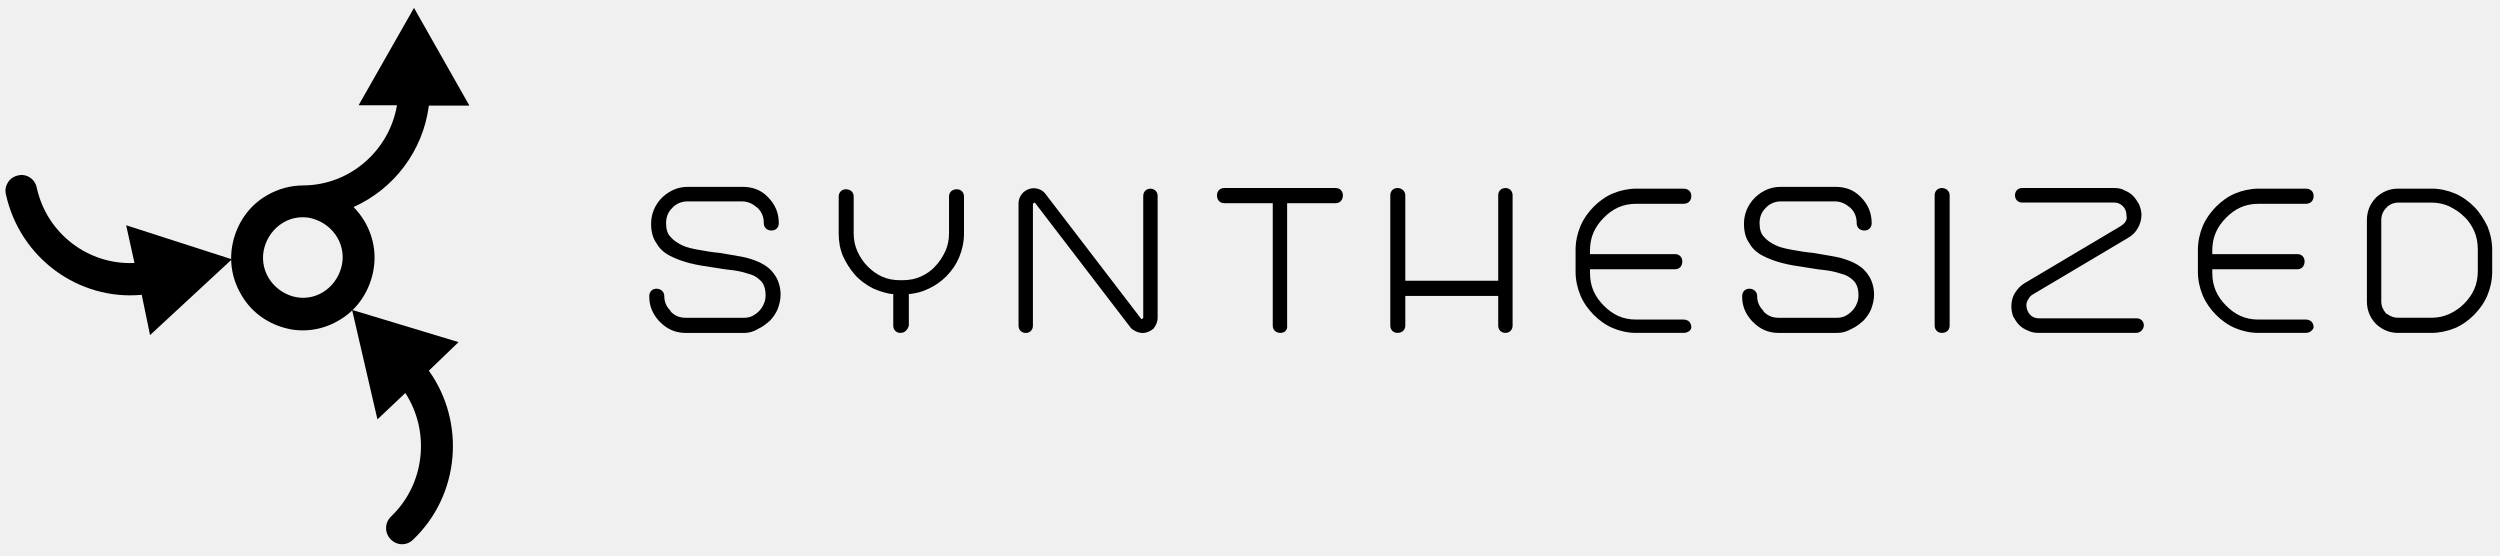
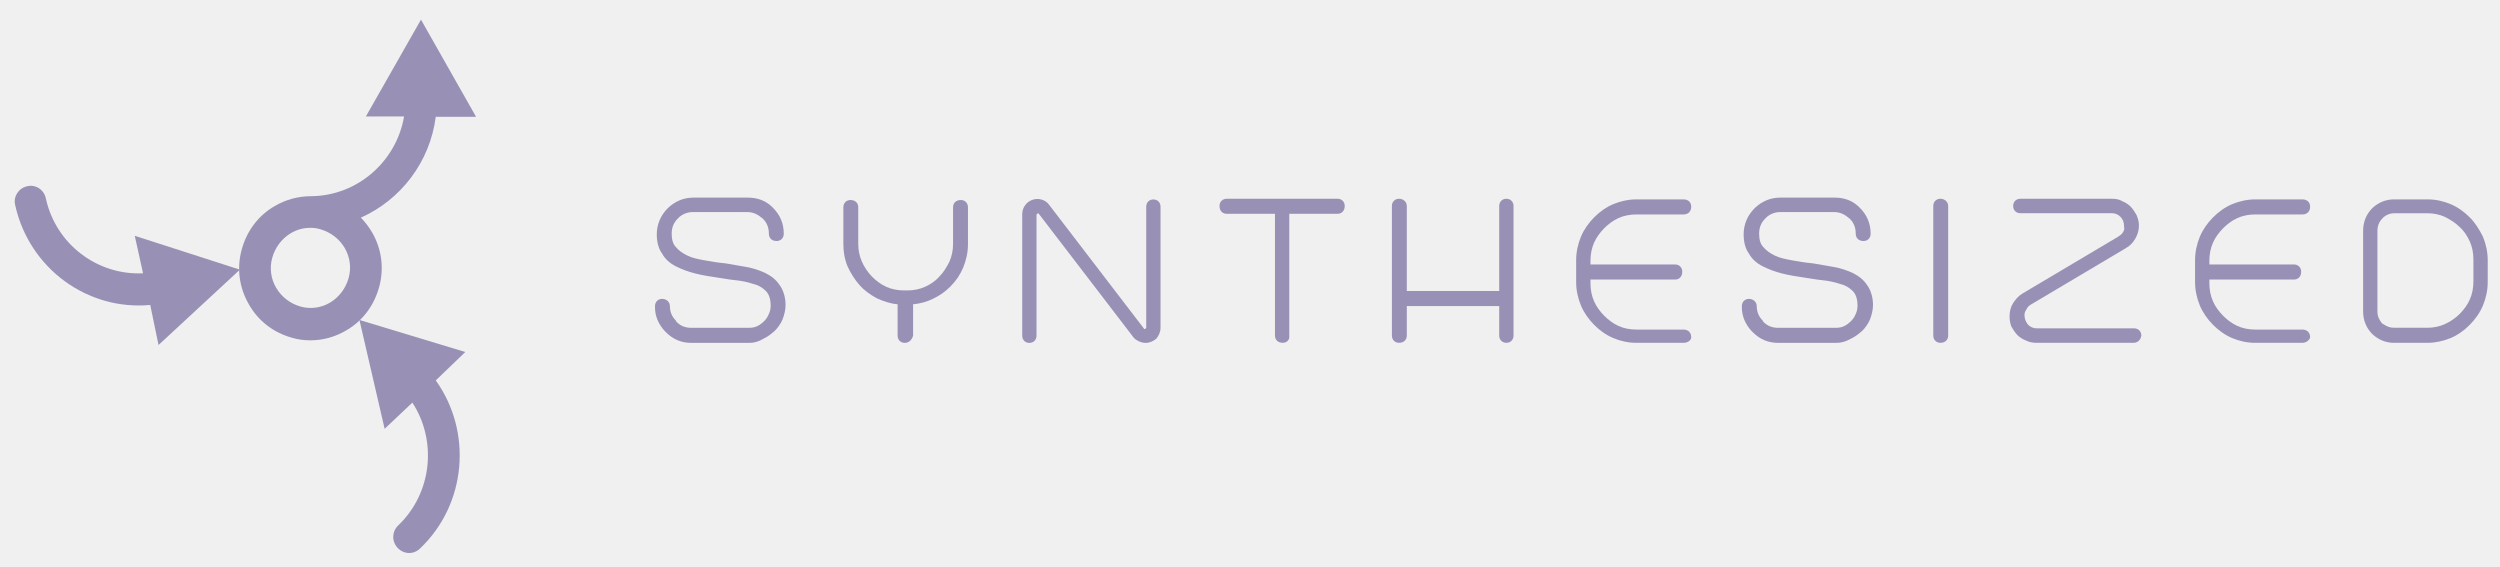
- <svg xmlns="http://www.w3.org/2000/svg" width="270" height="60" viewBox="0 0 270 60" fill="none">
-   <g clip-path="url(#clip0_624_9608)">
-     <path d="M80.355 35.958H74.073C72.973 35.958 72.066 35.566 71.29 34.78C71.29 34.78 71.29 34.78 71.224 34.715L71.16 34.649C70.513 33.928 70.124 33.078 70.124 32.096V31.965C70.124 31.507 70.448 31.18 70.901 31.18C71.355 31.18 71.743 31.507 71.743 31.965C71.743 32.554 71.937 33.078 72.391 33.536L72.455 33.667C72.908 34.125 73.426 34.321 74.073 34.321H80.355C80.678 34.321 81.002 34.256 81.261 34.125C81.52 33.994 81.779 33.798 81.974 33.601C82.168 33.405 82.362 33.143 82.491 32.816C82.62 32.554 82.685 32.227 82.685 31.9C82.685 31.18 82.491 30.656 82.168 30.329C81.779 29.936 81.326 29.674 80.743 29.543C80.16 29.346 79.513 29.216 78.865 29.15C78.153 29.085 77.57 28.954 77.052 28.888C76.146 28.757 75.304 28.627 74.527 28.43C73.75 28.234 73.037 27.972 72.391 27.645C71.743 27.318 71.224 26.86 70.901 26.271C70.513 25.746 70.319 25.026 70.319 24.175C70.319 23.128 70.707 22.146 71.484 21.36L71.549 21.295C72.326 20.575 73.231 20.182 74.268 20.182H80.225C81.261 20.182 82.168 20.51 82.88 21.23L82.945 21.295C83.721 22.081 84.11 22.997 84.11 24.11C84.11 24.568 83.786 24.895 83.333 24.895C82.815 24.895 82.491 24.568 82.491 24.11C82.491 23.456 82.297 22.932 81.844 22.474L81.584 22.277C81.196 21.95 80.678 21.753 80.16 21.753H74.204C73.685 21.753 73.168 21.95 72.779 22.277L72.585 22.474C72.131 22.932 71.937 23.456 71.937 24.11C71.937 24.699 72.066 25.223 72.391 25.55C72.714 25.942 73.102 26.205 73.621 26.467C74.138 26.729 74.786 26.86 75.498 26.99C76.211 27.121 76.987 27.252 77.764 27.318C78.541 27.449 79.319 27.579 80.031 27.71C80.807 27.841 81.52 28.103 82.103 28.365C82.75 28.692 83.268 29.085 83.656 29.674C84.045 30.198 84.304 30.984 84.304 31.834C84.304 32.358 84.175 32.882 83.981 33.405C83.786 33.863 83.462 34.321 83.139 34.649C82.75 34.977 82.362 35.304 81.909 35.5C81.39 35.828 80.872 35.958 80.355 35.958Z" fill="black" />
-     <path d="M97.249 35.955C96.796 35.955 96.472 35.628 96.472 35.17V31.766C95.695 31.7 94.918 31.439 94.206 31.111C93.493 30.719 92.846 30.261 92.328 29.672C91.81 29.082 91.357 28.362 91.033 27.642C90.71 26.857 90.579 26.071 90.579 25.22V21.227C90.579 20.769 90.904 20.441 91.357 20.441C91.875 20.441 92.198 20.769 92.198 21.227V25.22C92.198 25.875 92.328 26.529 92.587 27.118C92.846 27.707 93.234 28.296 93.688 28.755C94.141 29.213 94.659 29.606 95.241 29.868C95.825 30.13 96.472 30.261 97.184 30.261H97.508C98.22 30.261 98.868 30.13 99.451 29.868C100.033 29.606 100.616 29.213 101.004 28.755C101.458 28.296 101.781 27.773 102.105 27.118C102.365 26.529 102.494 25.875 102.494 25.22V21.227C102.494 20.769 102.817 20.441 103.336 20.441C103.789 20.441 104.112 20.769 104.112 21.227V25.22C104.112 26.137 103.918 26.988 103.595 27.773C103.27 28.558 102.817 29.213 102.234 29.802C102.234 29.868 102.17 29.868 102.17 29.868C101.652 30.392 101.004 30.85 100.292 31.177C99.645 31.504 98.868 31.7 98.155 31.766V35.17C98.026 35.628 97.702 35.955 97.249 35.955Z" fill="black" />
-     <path d="M123.405 35.959C123.146 35.959 122.887 35.894 122.629 35.763C122.369 35.632 122.175 35.501 122.046 35.305L111.815 21.951C111.75 21.886 111.75 21.886 111.75 21.886C111.685 21.886 111.685 21.886 111.621 21.951C111.556 22.017 111.556 22.017 111.556 22.017V35.174C111.556 35.632 111.233 35.959 110.779 35.959C110.326 35.959 110.002 35.632 110.002 35.174V22.017C110.002 21.493 110.197 21.1 110.52 20.773C111.039 20.314 111.75 20.183 112.398 20.51C112.657 20.642 112.851 20.838 112.981 21.035L123.211 34.388C123.211 34.388 123.211 34.454 123.275 34.454C123.34 34.454 123.405 34.454 123.405 34.388C123.47 34.323 123.47 34.323 123.47 34.323V21.166C123.47 20.708 123.794 20.379 124.247 20.379C124.7 20.379 125.024 20.708 125.024 21.166V34.323C125.024 34.781 124.83 35.174 124.571 35.501C124.247 35.763 123.859 35.959 123.405 35.959Z" fill="black" />
-     <path d="M138.298 35.951C137.78 35.951 137.457 35.624 137.457 35.166V21.942H132.212C131.759 21.942 131.434 21.615 131.434 21.091C131.434 20.633 131.759 20.306 132.212 20.306H144.255C144.708 20.306 145.032 20.633 145.032 21.091C145.032 21.615 144.708 21.942 144.255 21.942H139.01V35.166C139.075 35.624 138.751 35.951 138.298 35.951Z" fill="black" />
-     <path d="M162.584 35.951C162.132 35.951 161.807 35.624 161.807 35.166V31.958H151.772V35.166C151.772 35.624 151.448 35.951 150.929 35.951C150.477 35.951 150.152 35.624 150.152 35.166V21.091C150.152 20.633 150.477 20.306 150.929 20.306C151.382 20.306 151.772 20.633 151.772 21.091V30.321H161.807V21.091C161.807 20.633 162.132 20.306 162.584 20.306C163.037 20.306 163.361 20.633 163.361 21.091V35.166C163.361 35.624 163.037 35.951 162.584 35.951Z" fill="black" />
-     <path d="M181.818 35.953H176.704C175.798 35.953 174.955 35.757 174.18 35.43C173.402 35.102 172.689 34.579 172.107 33.989C171.524 33.4 171.006 32.68 170.682 31.895C170.358 31.109 170.163 30.259 170.163 29.341V26.985C170.163 26.069 170.358 25.218 170.682 24.432C171.006 23.647 171.524 22.927 172.107 22.338C172.689 21.749 173.402 21.224 174.18 20.897C174.955 20.57 175.862 20.374 176.704 20.374H181.818C182.337 20.374 182.661 20.701 182.661 21.159C182.661 21.683 182.337 22.011 181.818 22.011H176.704C175.992 22.011 175.344 22.142 174.762 22.403C174.18 22.665 173.661 23.058 173.206 23.516C172.755 23.974 172.365 24.498 172.107 25.087C171.848 25.677 171.719 26.331 171.719 27.051V27.444H180.913C181.365 27.444 181.689 27.771 181.689 28.229C181.689 28.752 181.365 29.08 180.913 29.08H171.719V29.472C171.719 30.193 171.848 30.848 172.107 31.437C172.365 32.026 172.755 32.549 173.206 33.007C173.661 33.465 174.18 33.858 174.762 34.121C175.344 34.383 175.992 34.513 176.704 34.513H181.818C182.337 34.513 182.661 34.841 182.661 35.364C182.661 35.626 182.337 35.953 181.818 35.953Z" fill="black" />
-     <path d="M198.386 35.957H192.105C191.004 35.957 190.098 35.565 189.321 34.779C189.321 34.779 189.321 34.779 189.256 34.714L189.192 34.648C188.544 33.928 188.155 33.078 188.155 32.095V31.964C188.155 31.506 188.48 31.179 188.932 31.179C189.385 31.179 189.774 31.506 189.774 31.964C189.774 32.554 189.967 33.078 190.422 33.536L190.486 33.667C190.94 34.125 191.458 34.321 192.105 34.321H198.386C198.709 34.321 199.034 34.256 199.292 34.125C199.551 33.994 199.81 33.798 200.004 33.601C200.199 33.405 200.393 33.143 200.523 32.816C200.652 32.554 200.717 32.227 200.717 31.899C200.717 31.179 200.523 30.655 200.199 30.328C199.81 29.936 199.356 29.674 198.774 29.543C198.191 29.346 197.544 29.216 196.896 29.15C196.184 29.085 195.602 28.954 195.083 28.888C194.177 28.757 193.336 28.627 192.559 28.43C191.781 28.234 191.07 27.971 190.422 27.644C189.774 27.317 189.256 26.859 188.932 26.27C188.544 25.746 188.349 25.026 188.349 24.175C188.349 23.128 188.738 22.146 189.516 21.36L189.579 21.295C190.357 20.575 191.263 20.182 192.3 20.182H198.257C199.292 20.182 200.199 20.51 200.911 21.23L200.976 21.295C201.753 22.08 202.141 22.997 202.141 24.11C202.141 24.568 201.817 24.895 201.364 24.895C200.847 24.895 200.523 24.568 200.523 24.11C200.523 23.455 200.328 22.931 199.875 22.473L199.616 22.277C199.227 21.949 198.709 21.753 198.191 21.753H192.3C191.781 21.753 191.263 21.949 190.875 22.277L190.68 22.473C190.227 22.931 190.033 23.455 190.033 24.11C190.033 24.699 190.162 25.223 190.486 25.55C190.81 25.942 191.198 26.204 191.716 26.466C192.235 26.728 192.882 26.859 193.594 26.99C194.306 27.12 195.083 27.251 195.86 27.317C196.637 27.448 197.414 27.579 198.126 27.709C198.903 27.84 199.616 28.103 200.199 28.365C200.847 28.692 201.364 29.085 201.753 29.674C202.141 30.197 202.399 30.983 202.399 31.833C202.399 32.358 202.27 32.882 202.077 33.405C201.882 33.863 201.558 34.321 201.235 34.648C200.847 34.976 200.457 35.303 200.004 35.499C199.422 35.827 198.969 35.957 198.386 35.957Z" fill="black" />
-     <path d="M209.72 35.951C209.267 35.951 208.943 35.624 208.943 35.166V21.091C208.943 20.633 209.267 20.306 209.72 20.306C210.173 20.306 210.562 20.633 210.562 21.091V35.166C210.562 35.624 210.239 35.951 209.72 35.951Z" fill="black" />
-     <path d="M230.696 35.951H220.142C219.754 35.951 219.366 35.886 218.977 35.689C218.653 35.559 218.329 35.362 218.071 35.1C217.812 34.839 217.618 34.511 217.424 34.183C217.294 33.856 217.228 33.463 217.228 33.071C217.228 32.547 217.359 32.024 217.618 31.631C217.876 31.238 218.2 30.846 218.653 30.584L229.014 24.43C229.209 24.299 229.402 24.168 229.531 23.972C229.66 23.776 229.726 23.579 229.662 23.317C229.662 22.859 229.531 22.532 229.273 22.27C229.014 22.008 228.69 21.877 228.366 21.877H218.395C217.941 21.877 217.618 21.55 217.618 21.091C217.618 20.633 217.941 20.306 218.395 20.306H228.366C228.754 20.306 229.143 20.372 229.466 20.568C229.791 20.699 230.114 20.895 230.374 21.157C230.632 21.419 230.827 21.746 231.021 22.074C231.151 22.401 231.28 22.794 231.28 23.187C231.28 23.71 231.151 24.168 230.891 24.627C230.632 25.085 230.308 25.412 229.855 25.674L219.496 31.827C219.301 31.958 219.172 32.089 219.042 32.351C218.912 32.547 218.848 32.743 218.848 32.94C218.848 33.333 218.977 33.66 219.237 33.987C219.496 34.249 219.82 34.38 220.207 34.38H230.761C231.215 34.38 231.539 34.708 231.539 35.166C231.475 35.624 231.151 35.951 230.696 35.951Z" fill="black" />
-     <path d="M249.028 35.953H243.912C243.006 35.953 242.165 35.757 241.388 35.43C240.611 35.102 239.899 34.579 239.316 33.989C238.733 33.4 238.215 32.68 237.89 31.895C237.568 31.109 237.373 30.259 237.373 29.341V26.985C237.373 26.069 237.568 25.218 237.89 24.432C238.215 23.647 238.733 22.927 239.316 22.338C239.899 21.749 240.611 21.224 241.388 20.897C242.165 20.57 243.071 20.374 243.912 20.374H249.028C249.545 20.374 249.871 20.701 249.871 21.159C249.871 21.683 249.545 22.011 249.028 22.011H243.912C243.201 22.011 242.553 22.142 241.97 22.403C241.388 22.665 240.869 23.058 240.416 23.516C239.963 23.974 239.574 24.498 239.316 25.087C239.057 25.677 238.927 26.331 238.927 27.051V27.444H248.122C248.575 27.444 248.897 27.771 248.897 28.229C248.897 28.752 248.575 29.08 248.122 29.08H238.927V29.472C238.927 30.193 239.057 30.848 239.316 31.437C239.574 32.026 239.963 32.549 240.416 33.007C240.869 33.465 241.388 33.858 241.97 34.121C242.553 34.383 243.201 34.513 243.912 34.513H249.028C249.545 34.513 249.871 34.841 249.871 35.364C249.805 35.626 249.481 35.953 249.028 35.953Z" fill="black" />
-     <path d="M262.618 35.953H258.991C258.086 35.953 257.308 35.626 256.661 35.037L256.596 34.972C255.948 34.317 255.625 33.465 255.625 32.549V23.778C255.625 22.861 255.948 22.011 256.596 21.355L256.661 21.29C257.308 20.701 258.086 20.374 258.991 20.374H262.618C263.524 20.374 264.365 20.57 265.142 20.897C265.92 21.224 266.633 21.749 267.215 22.338C267.798 22.927 268.251 23.647 268.64 24.432C268.963 25.218 269.157 26.069 269.157 26.985V29.341C269.157 30.259 268.963 31.109 268.64 31.895C268.315 32.68 267.798 33.4 267.215 33.989C266.633 34.579 265.92 35.102 265.142 35.43C264.365 35.757 263.459 35.953 262.618 35.953ZM257.826 33.923C258.215 34.186 258.538 34.317 258.991 34.317H262.618C263.264 34.317 263.912 34.186 264.495 33.923C265.079 33.662 265.661 33.269 266.114 32.811C266.567 32.353 266.955 31.829 267.215 31.24C267.474 30.651 267.603 29.997 267.603 29.276V26.92C267.603 26.2 267.474 25.545 267.215 24.956C266.955 24.367 266.567 23.778 266.114 23.385C265.661 22.927 265.142 22.6 264.495 22.272C263.912 22.011 263.264 21.88 262.618 21.88H258.991C258.603 21.88 258.215 22.011 257.891 22.272C257.891 22.272 257.826 22.272 257.826 22.338L257.697 22.469C257.373 22.796 257.178 23.254 257.178 23.778V32.549C257.178 33.073 257.373 33.465 257.697 33.858L257.826 33.923Z" fill="black" />
-     <path d="M44.712 0.852L38.729 11.368H42.874C42.053 16.231 37.83 19.986 32.785 20.026C31.417 20.026 30.048 20.382 28.836 21.093C27.037 22.121 25.786 23.822 25.238 25.837C24.691 27.854 24.964 29.949 26.02 31.768C27.037 33.586 28.718 34.851 30.713 35.405C31.378 35.603 32.042 35.681 32.707 35.681C34.037 35.681 35.366 35.326 36.578 34.614C38.377 33.586 39.629 31.886 40.176 29.87C40.724 27.854 40.45 25.759 39.394 23.939C39.042 23.347 38.651 22.833 38.182 22.358C42.522 20.421 45.691 16.309 46.316 11.407H50.696L44.712 0.852ZM33.802 23.624C34.897 23.939 35.835 24.651 36.422 25.64C37.009 26.628 37.165 27.814 36.852 28.921C36.539 30.029 35.835 30.977 34.858 31.57C33.88 32.163 32.707 32.321 31.612 32.005C30.517 31.688 29.579 30.977 28.992 29.988C28.406 29.001 28.249 27.814 28.562 26.707C28.875 25.6 29.579 24.651 30.556 24.058C31.221 23.663 31.925 23.466 32.668 23.466C32.668 23.466 32.668 23.466 32.707 23.466C32.707 23.466 32.707 23.466 32.746 23.466C33.059 23.466 33.45 23.505 33.802 23.624Z" fill="black" />
-     <path d="M49.523 36.95L38.026 33.471L40.763 45.291L43.775 42.445C46.473 46.596 45.925 52.249 42.249 55.768C41.546 56.439 41.506 57.508 42.171 58.219C42.836 58.931 43.892 58.97 44.596 58.298C49.679 53.475 50.305 45.608 46.316 40.033L49.523 36.95Z" fill="black" />
-     <path d="M16.206 36.189L25.044 28.005L13.625 24.328L14.524 28.401C9.597 28.638 5.061 25.278 3.966 20.257C3.77 19.307 2.832 18.715 1.932 18.952C0.994 19.149 0.407 20.099 0.642 21.008C2.167 27.887 8.502 32.472 15.306 31.84L16.206 36.189Z" fill="black" />
+ <svg xmlns="http://www.w3.org/2000/svg" width="181" height="41" viewBox="0 0 181 41" fill="none">
+   <g clip-path="url(#clip0_1522_77144)">
+     <path d="M54.242 24.825H50.055C49.321 24.825 48.717 24.563 48.199 24.04C48.199 24.04 48.199 24.04 48.155 23.996L48.113 23.952C47.681 23.472 47.422 22.905 47.422 22.25V22.163C47.422 21.857 47.637 21.639 47.94 21.639C48.242 21.639 48.501 21.857 48.501 22.163C48.501 22.555 48.63 22.905 48.933 23.21L48.975 23.297C49.278 23.603 49.623 23.734 50.055 23.734H54.242C54.458 23.734 54.673 23.69 54.846 23.603C55.019 23.515 55.192 23.384 55.321 23.254C55.451 23.123 55.58 22.948 55.666 22.73C55.753 22.555 55.796 22.337 55.796 22.119C55.796 21.639 55.666 21.29 55.451 21.072C55.192 20.81 54.89 20.635 54.501 20.548C54.112 20.417 53.681 20.33 53.249 20.286C52.774 20.243 52.386 20.155 52.041 20.112C51.436 20.024 50.875 19.937 50.357 19.806C49.839 19.675 49.364 19.501 48.933 19.283C48.501 19.064 48.155 18.759 47.94 18.366C47.681 18.017 47.551 17.537 47.551 16.97C47.551 16.272 47.81 15.617 48.328 15.093L48.371 15.049C48.889 14.569 49.493 14.308 50.184 14.308H54.156C54.846 14.308 55.451 14.526 55.925 15.006L55.969 15.049C56.487 15.573 56.745 16.184 56.745 16.926C56.745 17.231 56.53 17.45 56.228 17.45C55.882 17.45 55.666 17.231 55.666 16.926C55.666 16.49 55.537 16.141 55.235 15.835L55.062 15.704C54.803 15.486 54.458 15.355 54.112 15.355H50.141C49.796 15.355 49.451 15.486 49.192 15.704L49.062 15.835C48.76 16.141 48.63 16.49 48.63 16.926C48.63 17.319 48.717 17.668 48.933 17.886C49.148 18.148 49.407 18.323 49.753 18.497C50.098 18.672 50.53 18.759 51.004 18.846C51.48 18.934 51.997 19.021 52.515 19.064C53.033 19.152 53.551 19.239 54.026 19.326C54.544 19.414 55.019 19.588 55.407 19.763C55.839 19.981 56.184 20.243 56.443 20.635C56.702 20.985 56.875 21.508 56.875 22.076C56.875 22.425 56.789 22.774 56.659 23.123C56.53 23.428 56.314 23.734 56.098 23.952C55.839 24.17 55.58 24.389 55.278 24.52C54.932 24.738 54.587 24.825 54.242 24.825Z" fill="#9991B5" />
+     <path d="M65.505 24.823C65.203 24.823 64.987 24.605 64.987 24.3V22.03C64.469 21.987 63.951 21.812 63.476 21.594C63.001 21.332 62.569 21.027 62.224 20.634C61.879 20.241 61.577 19.761 61.361 19.281C61.145 18.757 61.059 18.234 61.059 17.667V15.005C61.059 14.699 61.275 14.48 61.577 14.48C61.922 14.48 62.138 14.699 62.138 15.005V17.667C62.138 18.103 62.224 18.539 62.397 18.932C62.569 19.325 62.828 19.717 63.131 20.023C63.433 20.329 63.778 20.59 64.166 20.765C64.555 20.939 64.987 21.027 65.462 21.027H65.677C66.153 21.027 66.584 20.939 66.973 20.765C67.361 20.59 67.749 20.329 68.008 20.023C68.311 19.717 68.526 19.368 68.743 18.932C68.915 18.539 69.001 18.103 69.001 17.667V15.005C69.001 14.699 69.217 14.48 69.563 14.48C69.865 14.48 70.081 14.699 70.081 15.005V17.667C70.081 18.277 69.951 18.845 69.736 19.368C69.519 19.892 69.217 20.329 68.829 20.721C68.829 20.765 68.786 20.765 68.786 20.765C68.44 21.114 68.008 21.419 67.534 21.638C67.102 21.856 66.584 21.987 66.109 22.03V24.3C66.023 24.605 65.807 24.823 65.505 24.823Z" fill="#9991B5" />
+     <path d="M82.943 24.826C82.77 24.826 82.597 24.782 82.425 24.695C82.252 24.608 82.123 24.52 82.037 24.389L75.216 15.487C75.173 15.443 75.173 15.443 75.173 15.443C75.13 15.443 75.13 15.443 75.087 15.487C75.044 15.53 75.044 15.53 75.044 15.53V24.302C75.044 24.608 74.828 24.826 74.526 24.826C74.223 24.826 74.008 24.608 74.008 24.302V15.53C74.008 15.181 74.137 14.92 74.353 14.701C74.698 14.396 75.173 14.308 75.605 14.526C75.778 14.614 75.907 14.745 75.993 14.876L82.814 23.779C82.814 23.779 82.814 23.822 82.856 23.822C82.9 23.822 82.943 23.822 82.943 23.779C82.986 23.735 82.986 23.735 82.986 23.735V14.963C82.986 14.658 83.202 14.439 83.504 14.439C83.806 14.439 84.022 14.658 84.022 14.963V23.735C84.022 24.04 83.893 24.302 83.72 24.52C83.504 24.695 83.245 24.826 82.943 24.826Z" fill="#9991B5" />
+     <path d="M92.869 24.82C92.523 24.82 92.308 24.602 92.308 24.296V15.48H88.811C88.509 15.48 88.293 15.262 88.293 14.913C88.293 14.608 88.509 14.39 88.811 14.39H96.84C97.142 14.39 97.358 14.608 97.358 14.913C97.358 15.262 97.142 15.48 96.84 15.48H93.344V24.296C93.387 24.602 93.171 24.82 92.869 24.82Z" fill="#9991B5" />
+     <path d="M109.062 24.82C108.76 24.82 108.543 24.602 108.543 24.296V22.158H101.853V24.296C101.853 24.602 101.637 24.82 101.292 24.82C100.99 24.82 100.773 24.602 100.773 24.296V14.913C100.773 14.608 100.99 14.39 101.292 14.39C101.594 14.39 101.853 14.608 101.853 14.913V21.066H108.543V14.913C108.543 14.608 108.76 14.39 109.062 14.39C109.364 14.39 109.58 14.608 109.58 14.913V24.296C109.58 24.602 109.364 24.82 109.062 24.82Z" fill="#9991B5" />
+     <path d="M121.883 24.821H118.474C117.869 24.821 117.308 24.69 116.791 24.472C116.273 24.254 115.797 23.905 115.409 23.512C115.021 23.119 114.675 22.639 114.459 22.115C114.243 21.592 114.113 21.024 114.113 20.413V18.842C114.113 18.232 114.243 17.664 114.459 17.14C114.675 16.617 115.021 16.137 115.409 15.744C115.797 15.351 116.273 15.002 116.791 14.784C117.308 14.565 117.912 14.435 118.474 14.435H121.883C122.229 14.435 122.445 14.653 122.445 14.958C122.445 15.308 122.229 15.526 121.883 15.526H118.474C117.999 15.526 117.567 15.613 117.179 15.788C116.791 15.962 116.445 16.224 116.142 16.529C115.841 16.835 115.581 17.184 115.409 17.576C115.237 17.97 115.15 18.406 115.15 18.886V19.148H121.28C121.581 19.148 121.797 19.366 121.797 19.671C121.797 20.02 121.581 20.239 121.28 20.239H115.15V20.5C115.15 20.981 115.237 21.417 115.409 21.81C115.581 22.203 115.841 22.552 116.142 22.857C116.445 23.162 116.791 23.424 117.179 23.599C117.567 23.774 117.999 23.861 118.474 23.861H121.883C122.229 23.861 122.445 24.079 122.445 24.428C122.445 24.603 122.229 24.821 121.883 24.821Z" fill="#9991B5" />
+     <path d="M132.93 24.824H128.743C128.009 24.824 127.405 24.562 126.887 24.039C126.887 24.039 126.887 24.039 126.843 23.995L126.801 23.952C126.369 23.472 126.109 22.905 126.109 22.25V22.162C126.109 21.857 126.326 21.639 126.627 21.639C126.93 21.639 127.189 21.857 127.189 22.162C127.189 22.555 127.318 22.905 127.621 23.21L127.664 23.297C127.967 23.603 128.311 23.734 128.743 23.734H132.93C133.145 23.734 133.362 23.69 133.535 23.603C133.707 23.515 133.879 23.384 134.009 23.254C134.139 23.123 134.269 22.948 134.355 22.73C134.441 22.556 134.485 22.337 134.485 22.119C134.485 21.639 134.355 21.29 134.139 21.072C133.879 20.81 133.577 20.635 133.189 20.548C132.801 20.417 132.369 20.33 131.937 20.286C131.462 20.243 131.074 20.155 130.728 20.112C130.124 20.024 129.563 19.937 129.045 19.806C128.527 19.675 128.053 19.5 127.621 19.282C127.189 19.064 126.843 18.759 126.627 18.366C126.369 18.017 126.239 17.537 126.239 16.97C126.239 16.271 126.499 15.617 127.017 15.093L127.059 15.049C127.577 14.569 128.182 14.308 128.873 14.308H132.844C133.535 14.308 134.139 14.526 134.613 15.006L134.657 15.049C135.175 15.573 135.434 16.184 135.434 16.926C135.434 17.231 135.218 17.45 134.916 17.45C134.571 17.45 134.355 17.231 134.355 16.926C134.355 16.489 134.225 16.14 133.923 15.835L133.751 15.704C133.491 15.486 133.145 15.355 132.801 15.355H128.873C128.527 15.355 128.182 15.486 127.923 15.704L127.793 15.835C127.491 16.14 127.361 16.489 127.361 16.926C127.361 17.319 127.448 17.668 127.664 17.886C127.88 18.148 128.138 18.322 128.484 18.497C128.829 18.671 129.261 18.759 129.736 18.846C130.21 18.933 130.728 19.02 131.246 19.064C131.765 19.151 132.283 19.238 132.757 19.326C133.275 19.413 133.751 19.588 134.139 19.763C134.571 19.981 134.916 20.243 135.175 20.635C135.434 20.984 135.606 21.508 135.606 22.075C135.606 22.425 135.52 22.774 135.391 23.123C135.261 23.428 135.045 23.734 134.829 23.952C134.571 24.17 134.311 24.388 134.009 24.519C133.621 24.737 133.319 24.824 132.93 24.824Z" fill="#9991B5" />
+     <path d="M140.487 24.82C140.185 24.82 139.969 24.602 139.969 24.296V14.913C139.969 14.608 140.185 14.39 140.487 14.39C140.789 14.39 141.048 14.608 141.048 14.913V24.296C141.048 24.602 140.833 24.82 140.487 24.82Z" fill="#9991B5" />
+     <path d="M154.471 24.82H147.435C147.176 24.82 146.918 24.776 146.658 24.645C146.442 24.558 146.226 24.427 146.054 24.253C145.881 24.078 145.752 23.859 145.623 23.641C145.536 23.423 145.492 23.161 145.492 22.899C145.492 22.55 145.579 22.201 145.752 21.939C145.924 21.678 146.14 21.416 146.442 21.241L153.349 17.139C153.479 17.052 153.608 16.965 153.694 16.834C153.78 16.703 153.824 16.572 153.781 16.397C153.781 16.092 153.694 15.874 153.522 15.699C153.349 15.524 153.133 15.437 152.917 15.437H146.27C145.968 15.437 145.752 15.219 145.752 14.913C145.752 14.608 145.968 14.39 146.27 14.39H152.917C153.176 14.39 153.436 14.433 153.651 14.564C153.867 14.652 154.082 14.782 154.256 14.957C154.428 15.131 154.558 15.35 154.688 15.568C154.774 15.787 154.86 16.048 154.86 16.31C154.86 16.659 154.774 16.965 154.6 17.27C154.428 17.575 154.212 17.794 153.91 17.968L147.004 22.07C146.874 22.158 146.788 22.245 146.702 22.419C146.614 22.55 146.572 22.681 146.572 22.812C146.572 23.074 146.658 23.292 146.831 23.51C147.004 23.685 147.22 23.772 147.478 23.772H154.514C154.816 23.772 155.032 23.991 155.032 24.296C154.99 24.602 154.774 24.82 154.471 24.82Z" fill="#9991B5" />
+     <path d="M166.692 24.821H163.281C162.677 24.821 162.116 24.69 161.598 24.472C161.08 24.254 160.606 23.905 160.218 23.512C159.828 23.119 159.484 22.639 159.267 22.115C159.052 21.592 158.922 21.024 158.922 20.413V18.842C158.922 18.232 159.052 17.664 159.267 17.14C159.484 16.617 159.828 16.137 160.218 15.744C160.606 15.351 161.08 15.002 161.598 14.784C162.116 14.565 162.721 14.435 163.281 14.435H166.692C167.037 14.435 167.254 14.653 167.254 14.958C167.254 15.308 167.037 15.526 166.692 15.526H163.281C162.807 15.526 162.375 15.613 161.987 15.788C161.598 15.962 161.253 16.224 160.951 16.529C160.648 16.835 160.389 17.184 160.218 17.576C160.044 17.97 159.958 18.406 159.958 18.886V19.148H166.088C166.39 19.148 166.605 19.366 166.605 19.671C166.605 20.02 166.39 20.239 166.088 20.239H159.958V20.5C159.958 20.981 160.044 21.417 160.218 21.81C160.389 22.203 160.648 22.552 160.951 22.857C161.253 23.162 161.598 23.424 161.987 23.599C162.375 23.774 162.807 23.861 163.281 23.861H166.692C167.037 23.861 167.254 24.079 167.254 24.428C167.21 24.603 166.994 24.821 166.692 24.821Z" fill="#9991B5" />
+     <path d="M175.751 24.821H173.334C172.73 24.821 172.211 24.603 171.78 24.21L171.737 24.166C171.305 23.73 171.09 23.162 171.09 22.552V16.704C171.09 16.093 171.305 15.526 171.737 15.089L171.78 15.045C172.211 14.653 172.73 14.435 173.334 14.435H175.751C176.356 14.435 176.916 14.565 177.434 14.784C177.953 15.002 178.428 15.351 178.816 15.744C179.205 16.137 179.507 16.617 179.766 17.14C179.981 17.664 180.111 18.232 180.111 18.842V20.413C180.111 21.024 179.981 21.592 179.766 22.115C179.549 22.639 179.205 23.119 178.816 23.512C178.428 23.905 177.953 24.254 177.434 24.472C176.916 24.69 176.312 24.821 175.751 24.821ZM172.557 23.468C172.816 23.643 173.031 23.73 173.334 23.73H175.751C176.182 23.73 176.614 23.643 177.003 23.468C177.392 23.293 177.78 23.032 178.082 22.726C178.384 22.421 178.643 22.072 178.816 21.679C178.989 21.286 179.075 20.85 179.075 20.369V18.799C179.075 18.319 178.989 17.882 178.816 17.489C178.643 17.097 178.384 16.704 178.082 16.442C177.78 16.137 177.434 15.919 177.003 15.7C176.614 15.526 176.182 15.439 175.751 15.439H173.334C173.075 15.439 172.816 15.526 172.6 15.7C172.6 15.7 172.557 15.7 172.557 15.744L172.471 15.831C172.255 16.049 172.125 16.355 172.125 16.704V22.552C172.125 22.901 172.255 23.162 172.471 23.424L172.557 23.468Z" fill="#9991B5" />
+     <path d="M30.479 1.421L26.49 8.431H29.254C28.706 11.674 25.891 14.177 22.527 14.204C21.615 14.204 20.703 14.441 19.895 14.915C18.695 15.6 17.861 16.734 17.496 18.078C17.131 19.422 17.313 20.819 18.017 22.031C18.695 23.244 19.816 24.087 21.146 24.456C21.589 24.588 22.032 24.64 22.475 24.64C23.362 24.64 24.248 24.404 25.056 23.929C26.256 23.244 27.09 22.11 27.455 20.766C27.82 19.422 27.637 18.026 26.933 16.813C26.699 16.418 26.438 16.075 26.125 15.758C29.019 14.467 31.131 11.726 31.548 8.458H34.468L30.479 1.421ZM23.205 16.602C23.935 16.813 24.561 17.287 24.952 17.946C25.343 18.605 25.447 19.395 25.239 20.134C25.03 20.872 24.561 21.504 23.909 21.9C23.257 22.295 22.475 22.4 21.745 22.19C21.015 21.979 20.39 21.504 19.999 20.845C19.608 20.187 19.503 19.395 19.712 18.658C19.921 17.92 20.39 17.287 21.041 16.892C21.485 16.628 21.954 16.497 22.449 16.497C22.449 16.497 22.449 16.497 22.475 16.497C22.475 16.497 22.475 16.497 22.501 16.497C22.71 16.497 22.971 16.523 23.205 16.602Z" fill="#9991B5" />
+     <path d="M33.688 25.485L26.023 23.166L27.848 31.046L29.856 29.149C31.655 31.916 31.29 35.685 28.839 38.031C28.37 38.478 28.344 39.191 28.787 39.665C29.23 40.139 29.934 40.166 30.404 39.718C33.792 36.502 34.21 31.257 31.55 27.541L33.688 25.485Z" fill="#9991B5" />
+     <path d="M11.477 24.978L17.369 19.523L9.756 17.071L10.356 19.786C7.071 19.944 4.047 17.704 3.317 14.357C3.187 13.724 2.561 13.329 1.961 13.487C1.336 13.619 0.944 14.252 1.101 14.858C2.118 19.444 6.341 22.501 10.877 22.079L11.477 24.978Z" fill="#9991B5" />
  </g>
  <defs>
-     <clipPath id="clip0_624_9608">
-       <rect width="269.412" height="60" fill="white" />
+     <clipPath id="clip0_1522_77144">
+       <rect width="179.608" height="40" fill="white" transform="translate(0.671875 0.852539)" />
    </clipPath>
  </defs>
</svg>
